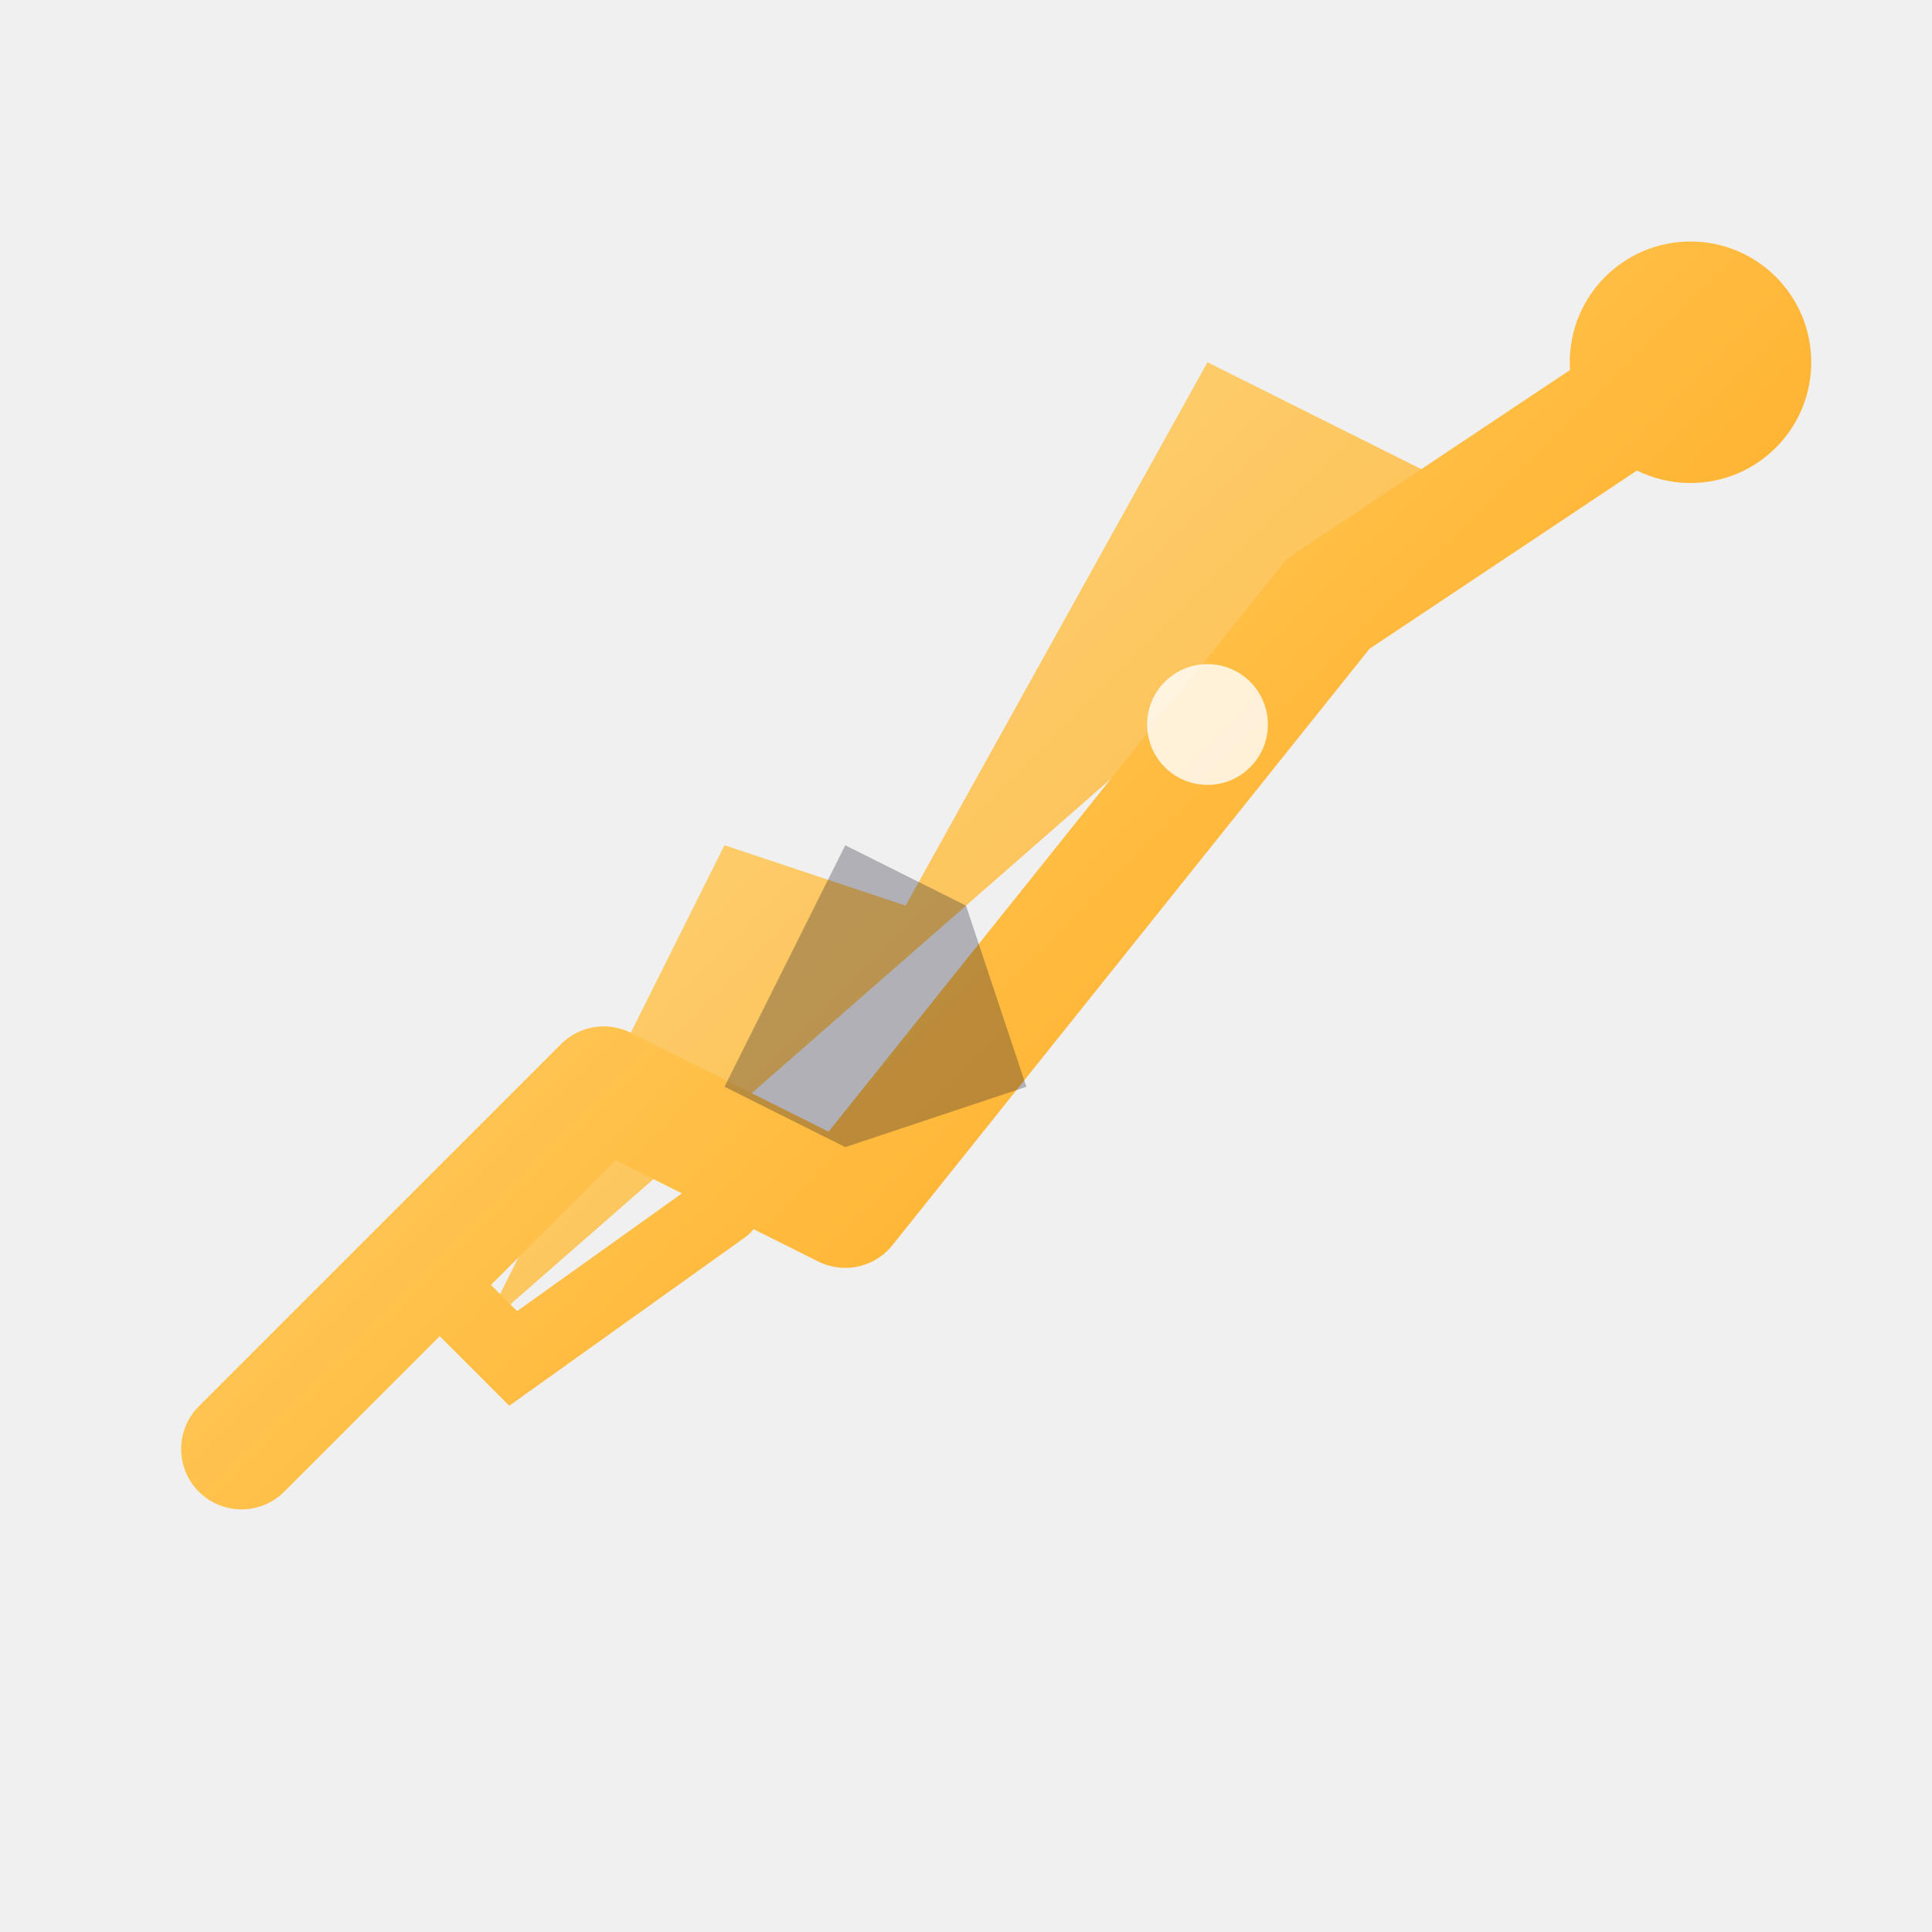
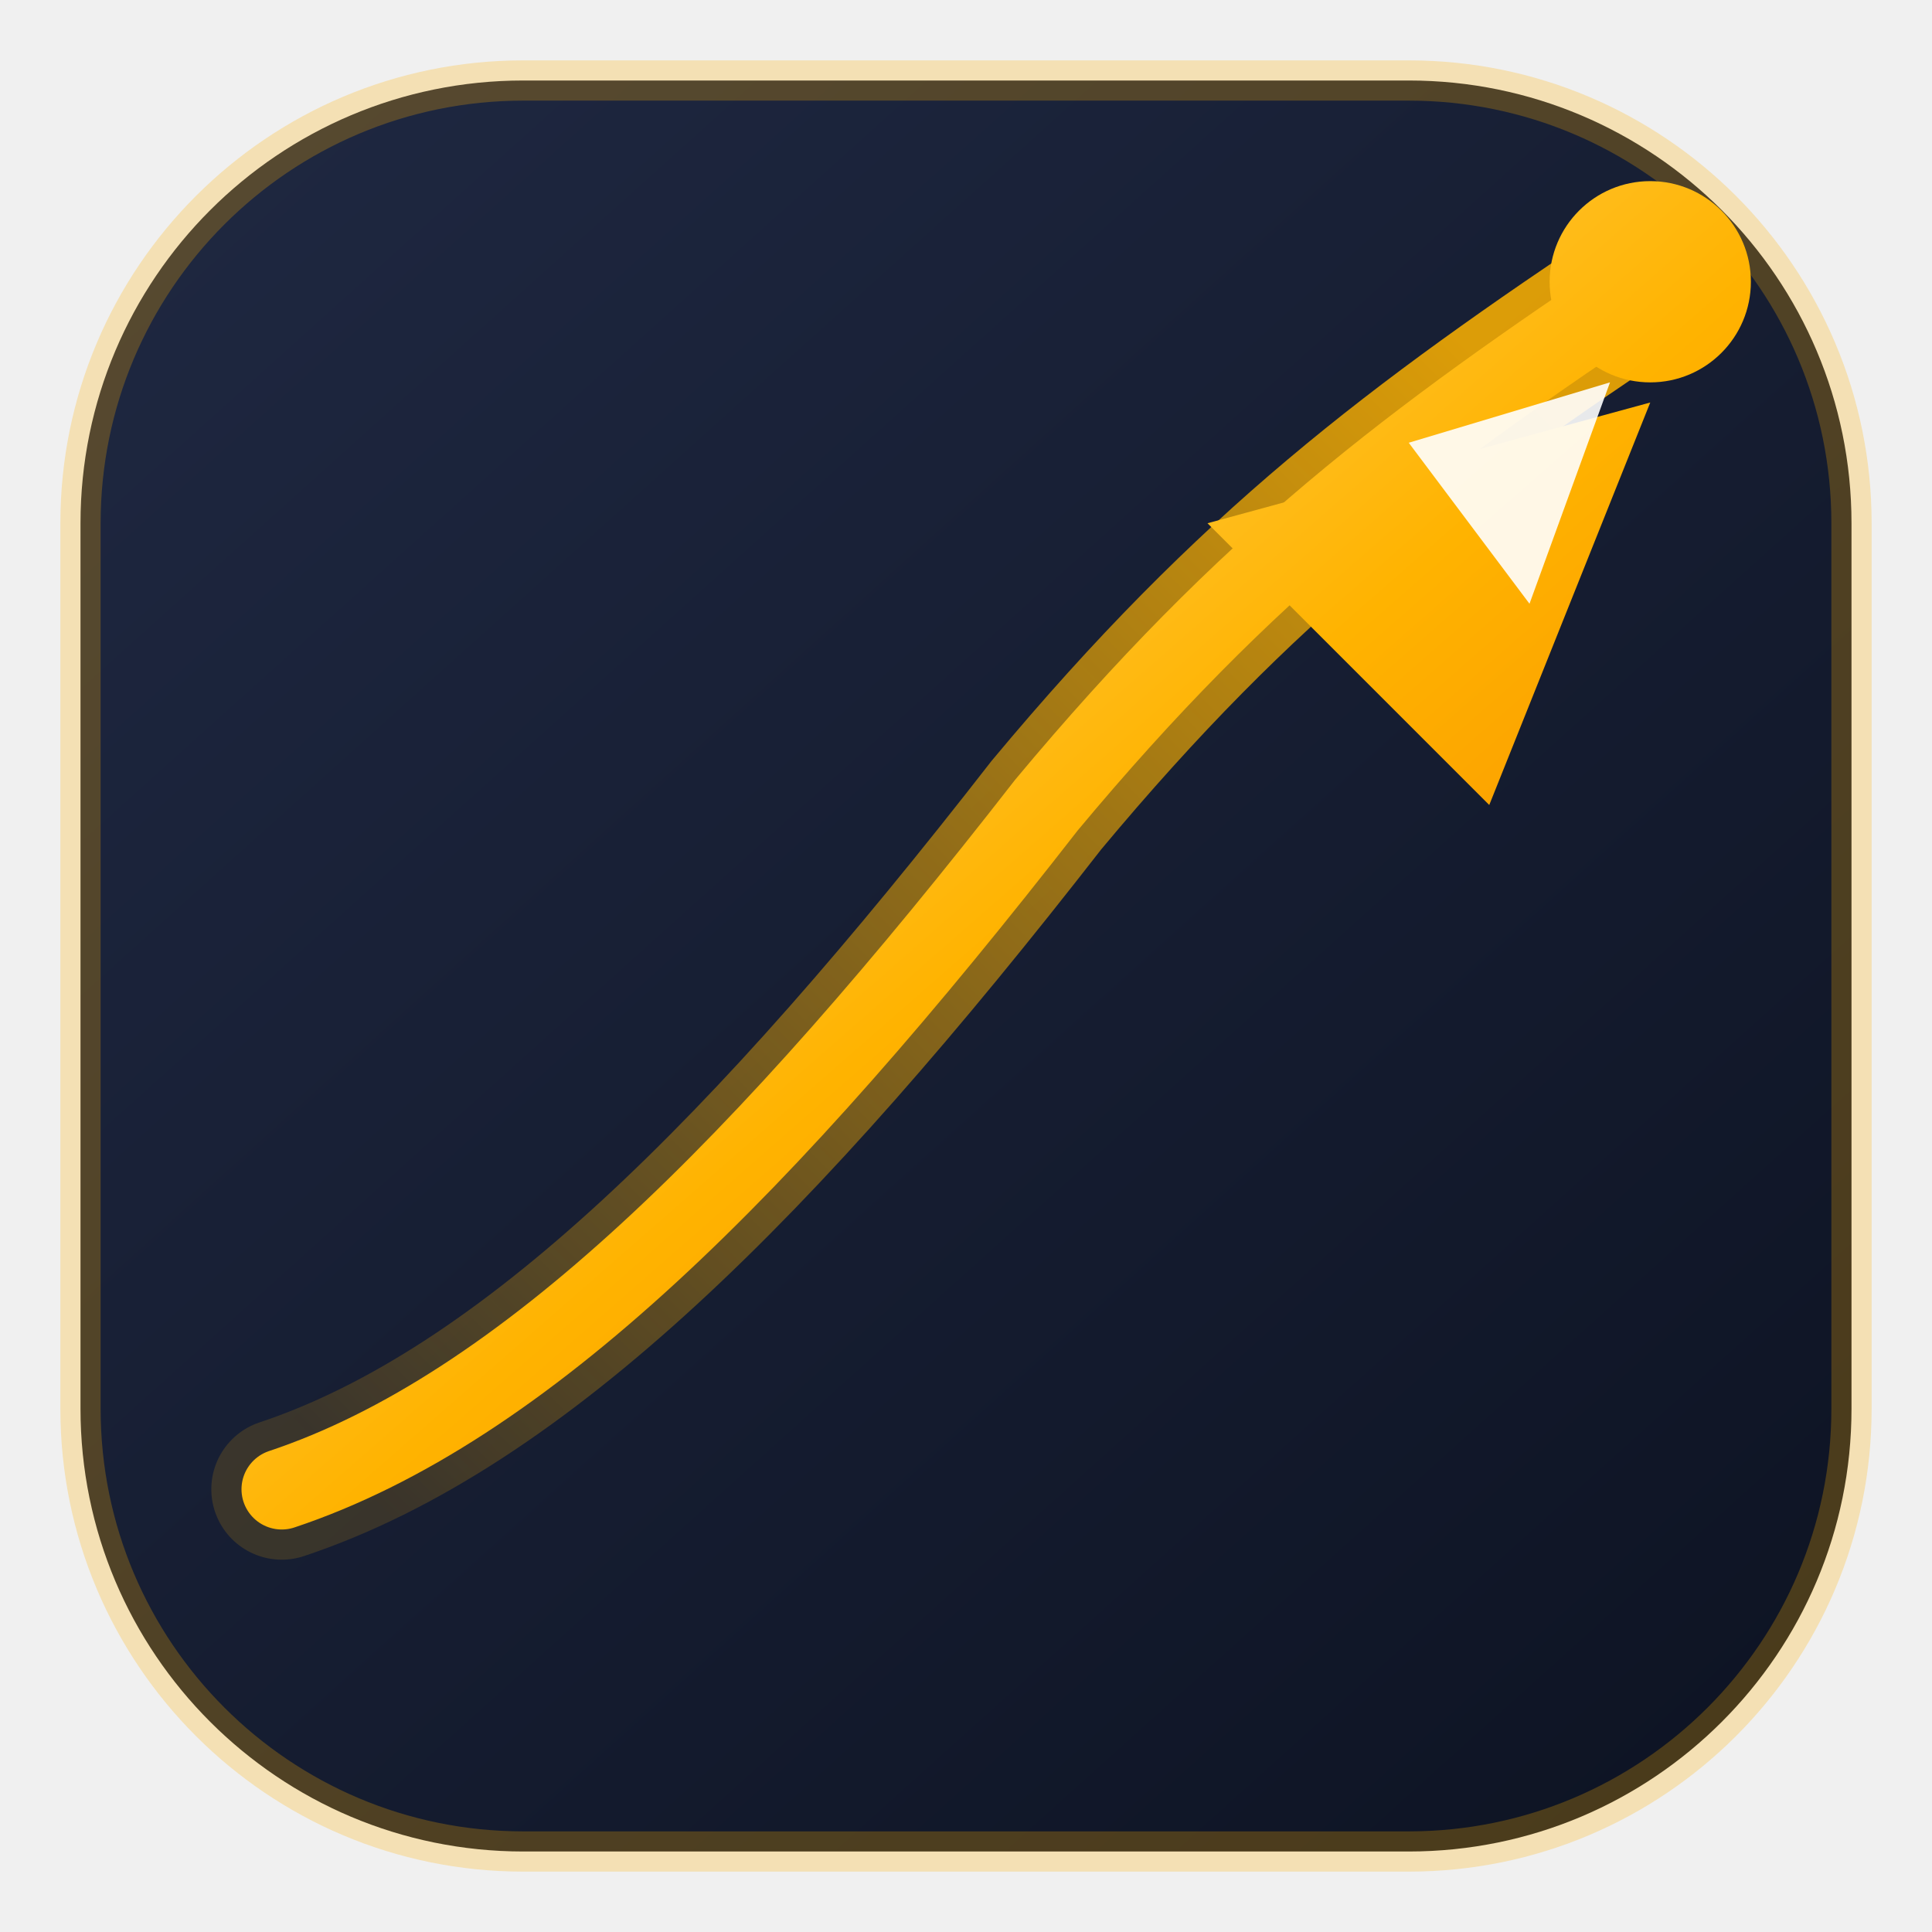
- <svg xmlns="http://www.w3.org/2000/svg" viewBox="0 0 32 32" fill="none" role="img" aria-hidden="true">
+ <svg xmlns="http://www.w3.org/2000/svg" viewBox="0 0 48 48" fill="none" role="img" aria-hidden="true">
  <defs>
-     <linearGradient id="crash-g" x1="4" y1="4" x2="28" y2="28" gradientUnits="userSpaceOnUse">
+     <linearGradient id="crash-bg" x1="6" y1="4" x2="42" y2="44" gradientUnits="userSpaceOnUse">
+       <stop stop-color="#1E2740" />
+       <stop offset="1" stop-color="#0E1424" />
+     </linearGradient>
+     <linearGradient id="crash-gold" x1="10" y1="8" x2="38" y2="40" gradientUnits="userSpaceOnUse">
      <stop stop-color="#FFE082" />
-       <stop offset="1" stop-color="#FF9800" />
+       <stop offset="0.5" stop-color="#FFB300" />
+       <stop offset="1" stop-color="#F57C00" />
+     </linearGradient>
+     <linearGradient id="crash-trail" x1="8" y1="36" x2="36" y2="8" gradientUnits="userSpaceOnUse">
+       <stop stop-color="#FFB300" stop-opacity="0.15" />
+       <stop offset="1" stop-color="#FFB300" stop-opacity="0.85" />
    </linearGradient>
  </defs>
-   <path d="M4 24 L10 18 L14 20 L22 10 L28 6" stroke="url(#crash-g)" stroke-width="2" stroke-linecap="round" stroke-linejoin="round" />
-   <circle cx="28" cy="6" r="2" fill="url(#crash-g)" />
-   <path d="M8 22l4-8 3 1 5-9 4 2" fill="url(#crash-g)" opacity="0.85" />
-   <path d="M14 14l-2 4 2 1 3-1-1-3-2-1z" fill="#1a1a2e" opacity="0.3" />
-   <path d="M10 18l-3 3 1.5 1.5L12 20" stroke="url(#crash-g)" stroke-width="1.2" stroke-linecap="round" />
-   <circle cx="20" cy="12" r="1" fill="#fff" opacity="0.8" />
+   <rect x="2" y="2" width="44" height="44" rx="11" fill="url(#crash-bg)" />
+   <rect x="2" y="2" width="44" height="44" rx="11" stroke="#FFB300" stroke-opacity="0.25" stroke-width="1" />
+   <path d="M7 37 C13 35, 19 29, 26 20 C31 14, 35 11, 41 7" stroke="url(#crash-trail)" stroke-width="3.5" stroke-linecap="round" />
+   <path d="M7 37 C13 35, 19 29, 26 20 C31 14, 35 11, 41 7" stroke="url(#crash-gold)" stroke-width="2" stroke-linecap="round" />
+   <path d="M30 13l11-3-4 10-7-7z" fill="url(#crash-gold)" />
+   <path d="M35 11l5-1.5-2 5.5-3-4z" fill="#FFFFFF" opacity="0.9" />
+   <circle cx="41" cy="7" r="2.5" fill="url(#crash-gold)" />
</svg>
